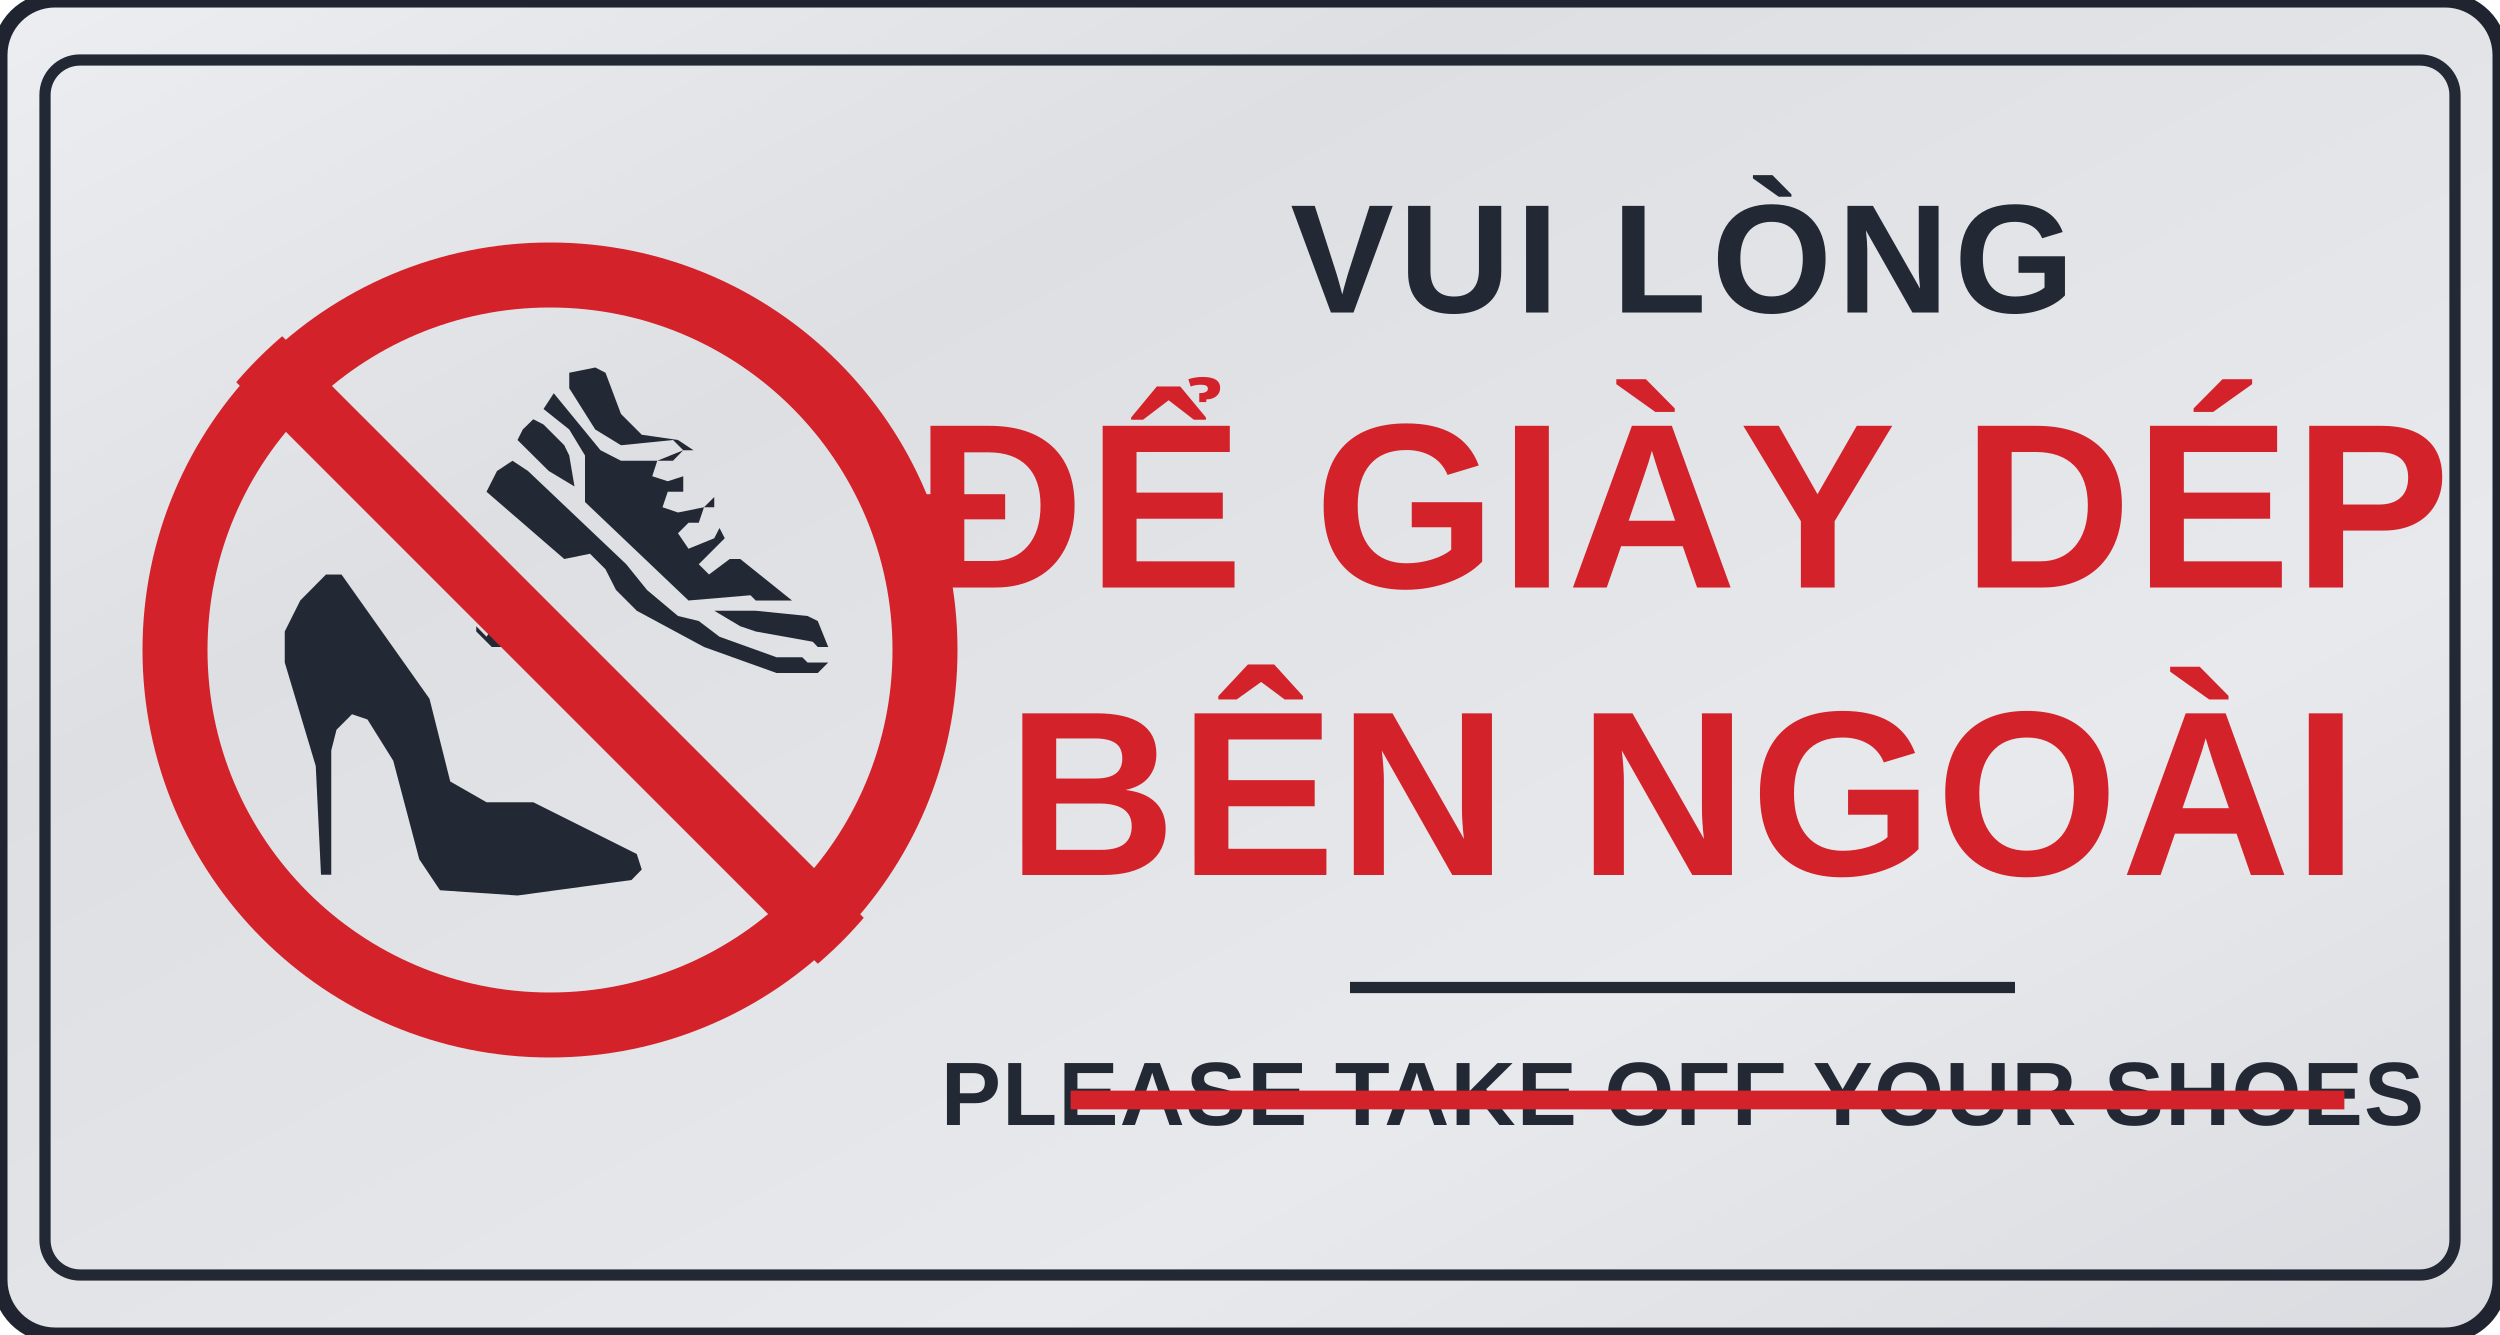
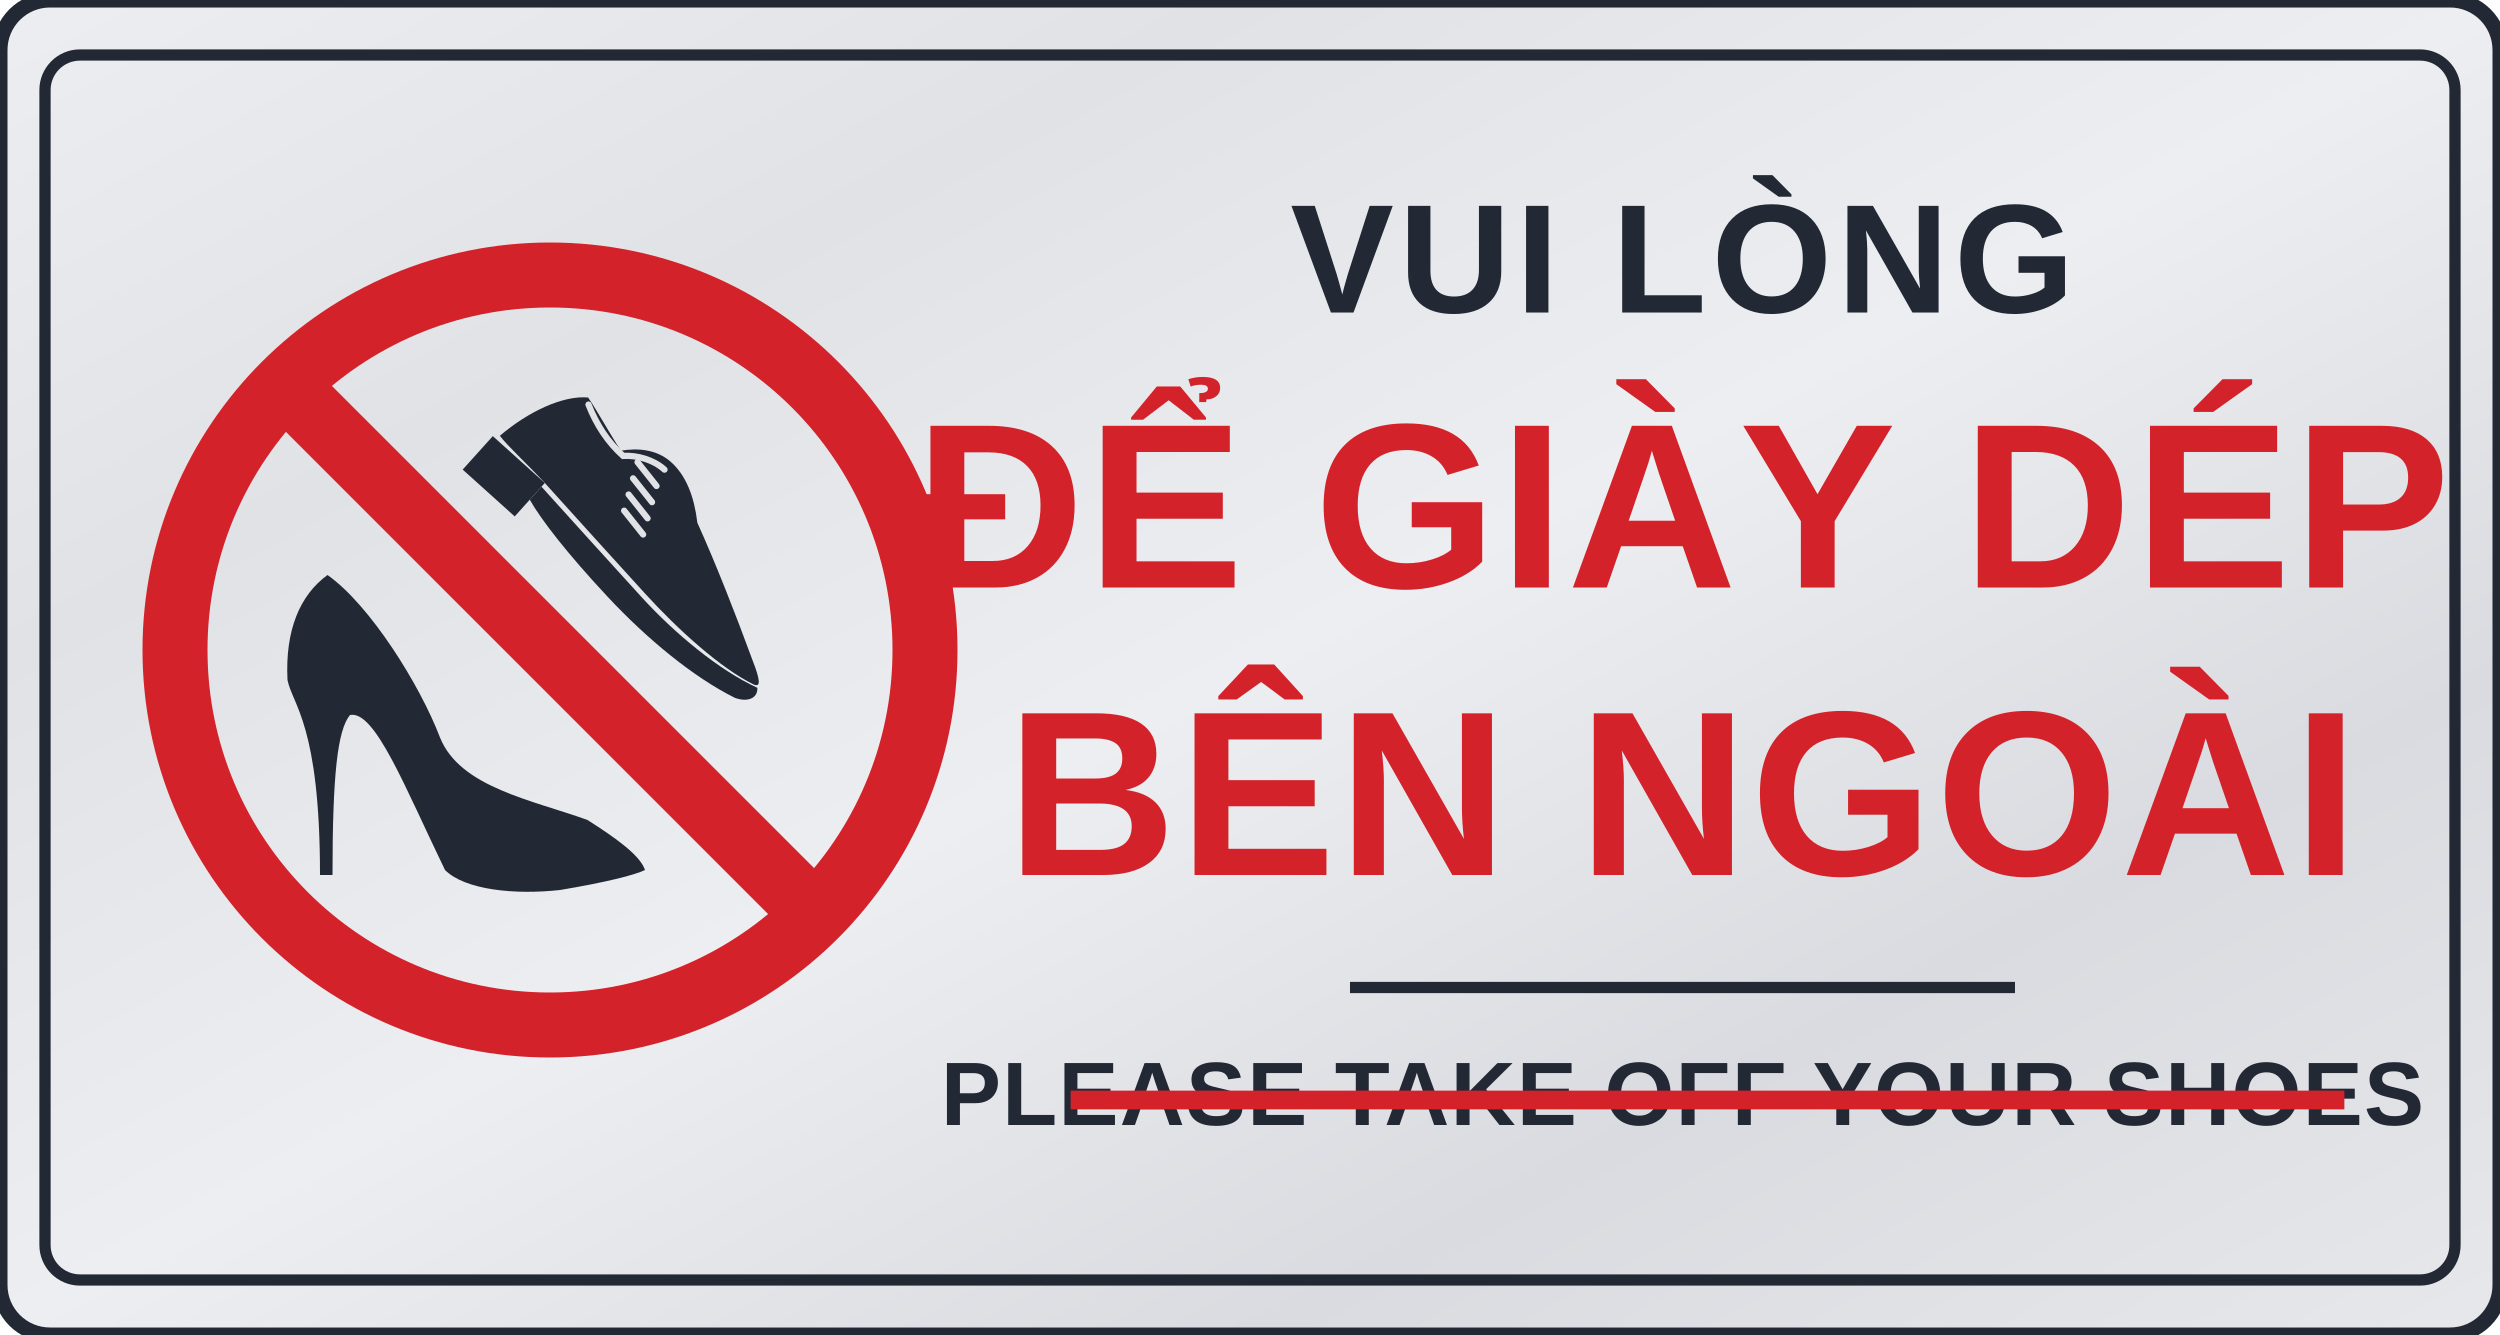
<svg xmlns="http://www.w3.org/2000/svg" width="1000" height="534" viewBox="0 0 1000 534">
  <defs>
    <linearGradient id="metalBg" x1="0%" y1="0%" x2="100%" y2="100%">
      <stop offset="0%" stop-color="#eceef1" />
-       <stop offset="30%" stop-color="#dedfe3" />
-       <stop offset="70%" stop-color="#e8e9ec" />
-       <stop offset="100%" stop-color="#dadbe0" />
+       <stop offset="25%" stop-color="#e0e2e6" />
+       <stop offset="50%" stop-color="#eceef1" />
+       <stop offset="75%" stop-color="#dadbe0" />
+       <stop offset="100%" stop-color="#e6e8eb" />
    </linearGradient>
    <clipPath id="circleClip">
-       <circle cx="220" cy="260" r="165" />
+       <circle cx="220" cy="260" r="150" />
    </clipPath>
  </defs>
-   <rect width="1000" height="534" rx="22" ry="22" fill="url(#metalBg)" stroke="#1f2430" stroke-width="6" />
-   <rect x="18" y="24" width="964" height="486" rx="14" ry="14" fill="none" stroke="#222834" stroke-width="4.5" />
+   <rect width="1000" height="534" rx="20" ry="20" fill="url(#metalBg)" stroke="#222834" stroke-width="6" />
+   <rect x="18" y="22" width="964" height="490" rx="14" ry="14" fill="none" stroke="#222834" stroke-width="4.5" />
  <g id="prohibition-sign">
-     <path d="M 120.1 240.2 L 113.9 252.6 L 113.9 265.0 L 126.3 306.4 L 128.4 349.9 L 132.5 349.9 L 132.5 300.2 L 134.6 291.9 L 140.8 285.7 L 147.0 287.8 L 157.3 304.3 L 167.7 343.7 L 176.0 356.1 L 207.0 358.2 L 252.6 352.0 L 256.7 347.8 L 254.7 341.6 L 213.3 320.9 L 194.6 320.9 L 180.1 312.6 L 171.8 279.5 L 136.6 229.8 L 130.4 229.8 Z" fill="#222834" />
-     <path d="M 281.6 244.3 L 285.7 244.3 L 296.1 250.5 L 302.3 252.6 L 325.1 256.7 L 327.1 258.8 L 331.3 258.8 L 327.1 248.4 L 323.0 246.4 L 302.3 244.3 Z" fill="#222834" />
-     <path d="M 225.7 258.8 L 219.5 250.5 L 215.3 250.5 L 215.3 246.4 L 209.1 248.4 L 207.0 252.6 L 202.9 252.6 L 198.8 248.4 L 194.6 254.7 L 190.5 250.5 L 194.6 248.4 L 190.5 250.5 L 186.3 248.4 L 190.5 250.5 L 190.5 252.6 L 196.7 258.8 L 200.8 258.8 L 202.9 252.6 L 205.0 258.8 L 215.3 260.9 L 215.3 254.7 L 219.5 256.7 L 217.4 250.5 L 221.5 252.6 Z" fill="#222834" />
-     <path d="M 198.8 188.4 L 194.6 196.7 L 225.7 223.6 L 236.0 221.5 L 242.2 227.7 L 246.4 236.0 L 254.7 244.3 L 281.6 258.8 L 310.6 269.2 L 327.1 269.2 L 331.3 265.0 L 323.0 265.0 L 320.9 262.9 L 310.6 262.9 L 287.8 254.7 L 279.5 248.4 L 271.2 246.4 L 258.8 236.0 L 250.5 225.7 L 211.2 188.4 L 205.0 184.3 Z" fill="#222834" />
-     <path d="M 213.3 167.7 L 209.1 171.8 L 207.0 176.0 L 219.5 188.4 L 229.8 194.6 L 227.7 182.2 L 225.7 178.1 L 217.4 169.8 Z" fill="#222834" />
-     <path d="M 227.7 149.1 L 227.7 155.3 L 238.1 171.8 L 248.4 178.1 L 269.2 176.0 L 273.3 180.1 L 262.9 184.3 L 248.4 184.3 L 240.2 180.1 L 221.5 157.3 L 217.4 163.6 L 227.7 171.8 L 234.0 182.2 L 234.0 200.8 L 275.4 240.2 L 300.2 238.1 L 302.3 240.2 L 316.8 240.2 L 296.1 223.6 L 291.9 223.6 L 283.6 229.8 L 279.5 225.7 L 289.9 215.3 L 287.8 211.2 L 285.7 215.3 L 275.4 219.5 L 271.2 213.3 L 275.4 209.1 L 279.5 209.1 L 281.6 202.9 L 285.7 202.9 L 285.7 198.8 L 281.6 202.9 L 271.2 205.0 L 265.0 202.9 L 267.1 196.7 L 273.3 196.7 L 273.3 190.5 L 267.1 192.5 L 260.9 190.5 L 262.9 184.3 L 269.2 184.3 L 273.3 180.1 L 277.4 180.1 L 271.2 176.0 L 256.7 173.9 L 248.4 165.6 L 242.2 149.1 L 238.1 147.0 Z" fill="#222834" />
+     <path d="M 128 350               L 133 350               C 133 310, 135 292, 140 286               C 150 284, 162 315, 178 348               C 186 356, 206 358, 224 356               C 242 353, 254 350, 258 348               C 256 342, 246 335, 235 328               C 213 320, 184 315, 176 295               C 168 274, 148 242, 131 230               C 120 238, 114 252, 115 272               C 117 282, 128 290, 128 350 Z" fill="#222834" />
+     <g transform="translate(262, 210) rotate(42)">
+       <path d="M -72 17 L -44 17 L -44 35 L -72 35 Z" fill="#222834" />
+       <path d="M -44 19                 C -25 21, -5 23, 15 25                 C 35 27, 58 26, 74 21                 C 77 24, 75 28, 70 30                 C 52 35, 28 36, 5 34                 C -18 32, -35 29, -44 26 Z" fill="#222834" />
+       <path d="M -70 15                 C -68 0, -62 -14, -54 -20                 C -46 -18, -38 -15, -30 -13                 C -26 -18, -20 -23, -12 -23                 C -4 -23, 4 -19, 12 -12                 C 28 -5, 48 5, 65 14                 C 73 18, 75 20, 72 21                 C 58 25, 35 25, 15 23                 C -5 21, -25 19, -44 17                 C -55 16, -65 16, -70 15 Z" fill="#222834" />
+       <path d="M -52 -18 C -44 -14, -36 -12, -28 -12 C -24 -16, -18 -19, -12 -19" stroke="#e0e2e6" stroke-width="2.5" fill="none" stroke-linecap="round" />
+       <line x1="-22" y1="-14" x2="-10" y2="-12" stroke="#e0e2e6" stroke-width="2.5" stroke-linecap="round" />
+       <line x1="-19" y1="-8" x2="-7" y2="-6" stroke="#e0e2e6" stroke-width="2.5" stroke-linecap="round" />
+       <line x1="-16" y1="-2" x2="-4" y2="0" stroke="#e0e2e6" stroke-width="2.5" stroke-linecap="round" />
+       <line x1="-13" y1="4" x2="-1" y2="6" stroke="#e0e2e6" stroke-width="2.5" stroke-linecap="round" />
+     </g>
    <circle cx="220" cy="260" r="150" fill="none" stroke="#d3222a" stroke-width="26" />
    <g clip-path="url(#circleClip)">
-       <line x1="90" y1="130" x2="350" y2="390" stroke="#d3222a" stroke-width="26" stroke-linecap="square" />
+       <line x1="80" y1="120" x2="360" y2="400" stroke="#d3222a" stroke-width="26" stroke-linecap="square" />
    </g>
  </g>
  <g id="sign-text" text-anchor="middle">
    <text x="673" y="125" font-family="'Arial Black', 'Arial', 'Impact', 'Segoe UI', 'Roboto Condensed', sans-serif" font-size="62" font-weight="900" fill="#222834" letter-spacing="2">VUI LÒNG</text>
    <text x="673" y="235" font-family="'Arial Black', 'Arial', 'Impact', 'Segoe UI', 'Roboto Condensed', sans-serif" font-size="94" font-weight="900" fill="#d3222a" letter-spacing="1">ĐỂ GIÀY DÉP</text>
    <text x="673" y="350" font-family="'Arial Black', 'Arial', 'Impact', 'Segoe UI', 'Roboto Condensed', sans-serif" font-size="94" font-weight="900" fill="#d3222a" letter-spacing="1">BÊN NGOÀI</text>
    <line x1="540" y1="395" x2="806" y2="395" stroke="#222834" stroke-width="4.5" />
    <text x="673" y="450" font-family="'Arial Black', 'Arial', 'Segoe UI', 'Roboto', sans-serif" font-size="36" font-weight="800" fill="#222834" letter-spacing="0.5">PLEASE TAKE OFF YOUR SHOES</text>
    <line x1="432" y1="440" x2="934" y2="440" stroke="#d3222a" stroke-width="7.5" stroke-linecap="square" />
  </g>
</svg>
